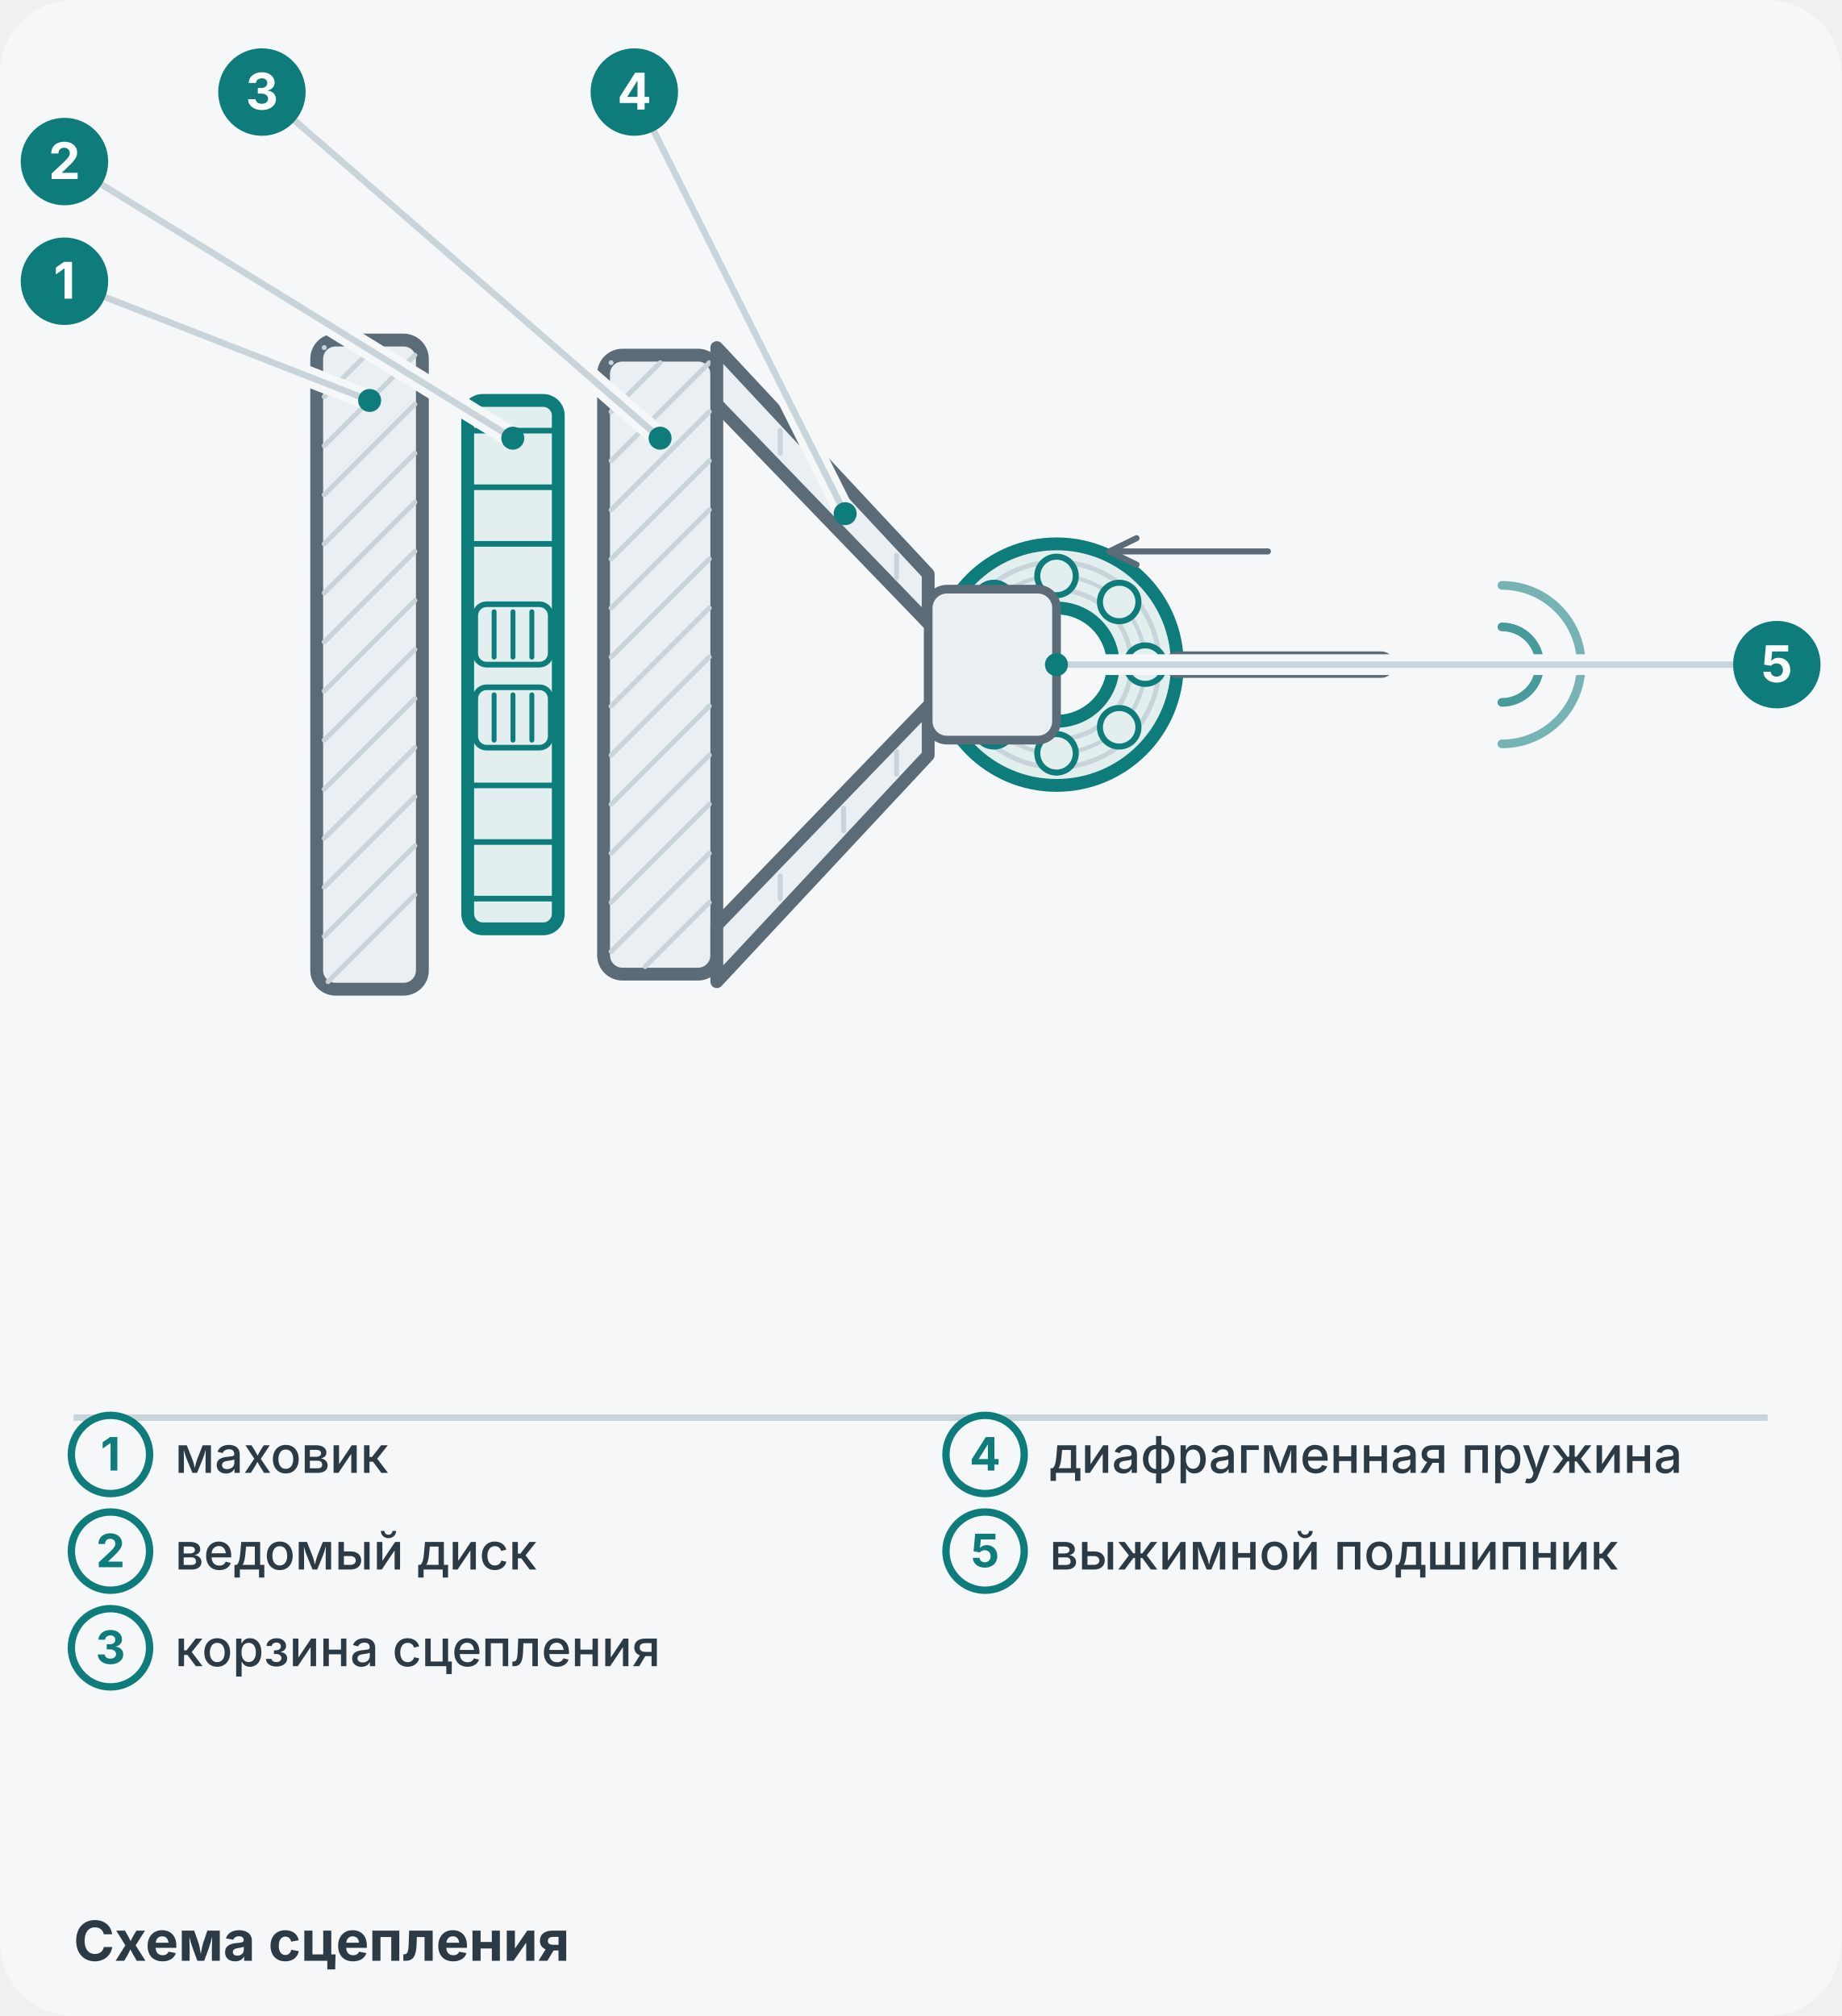
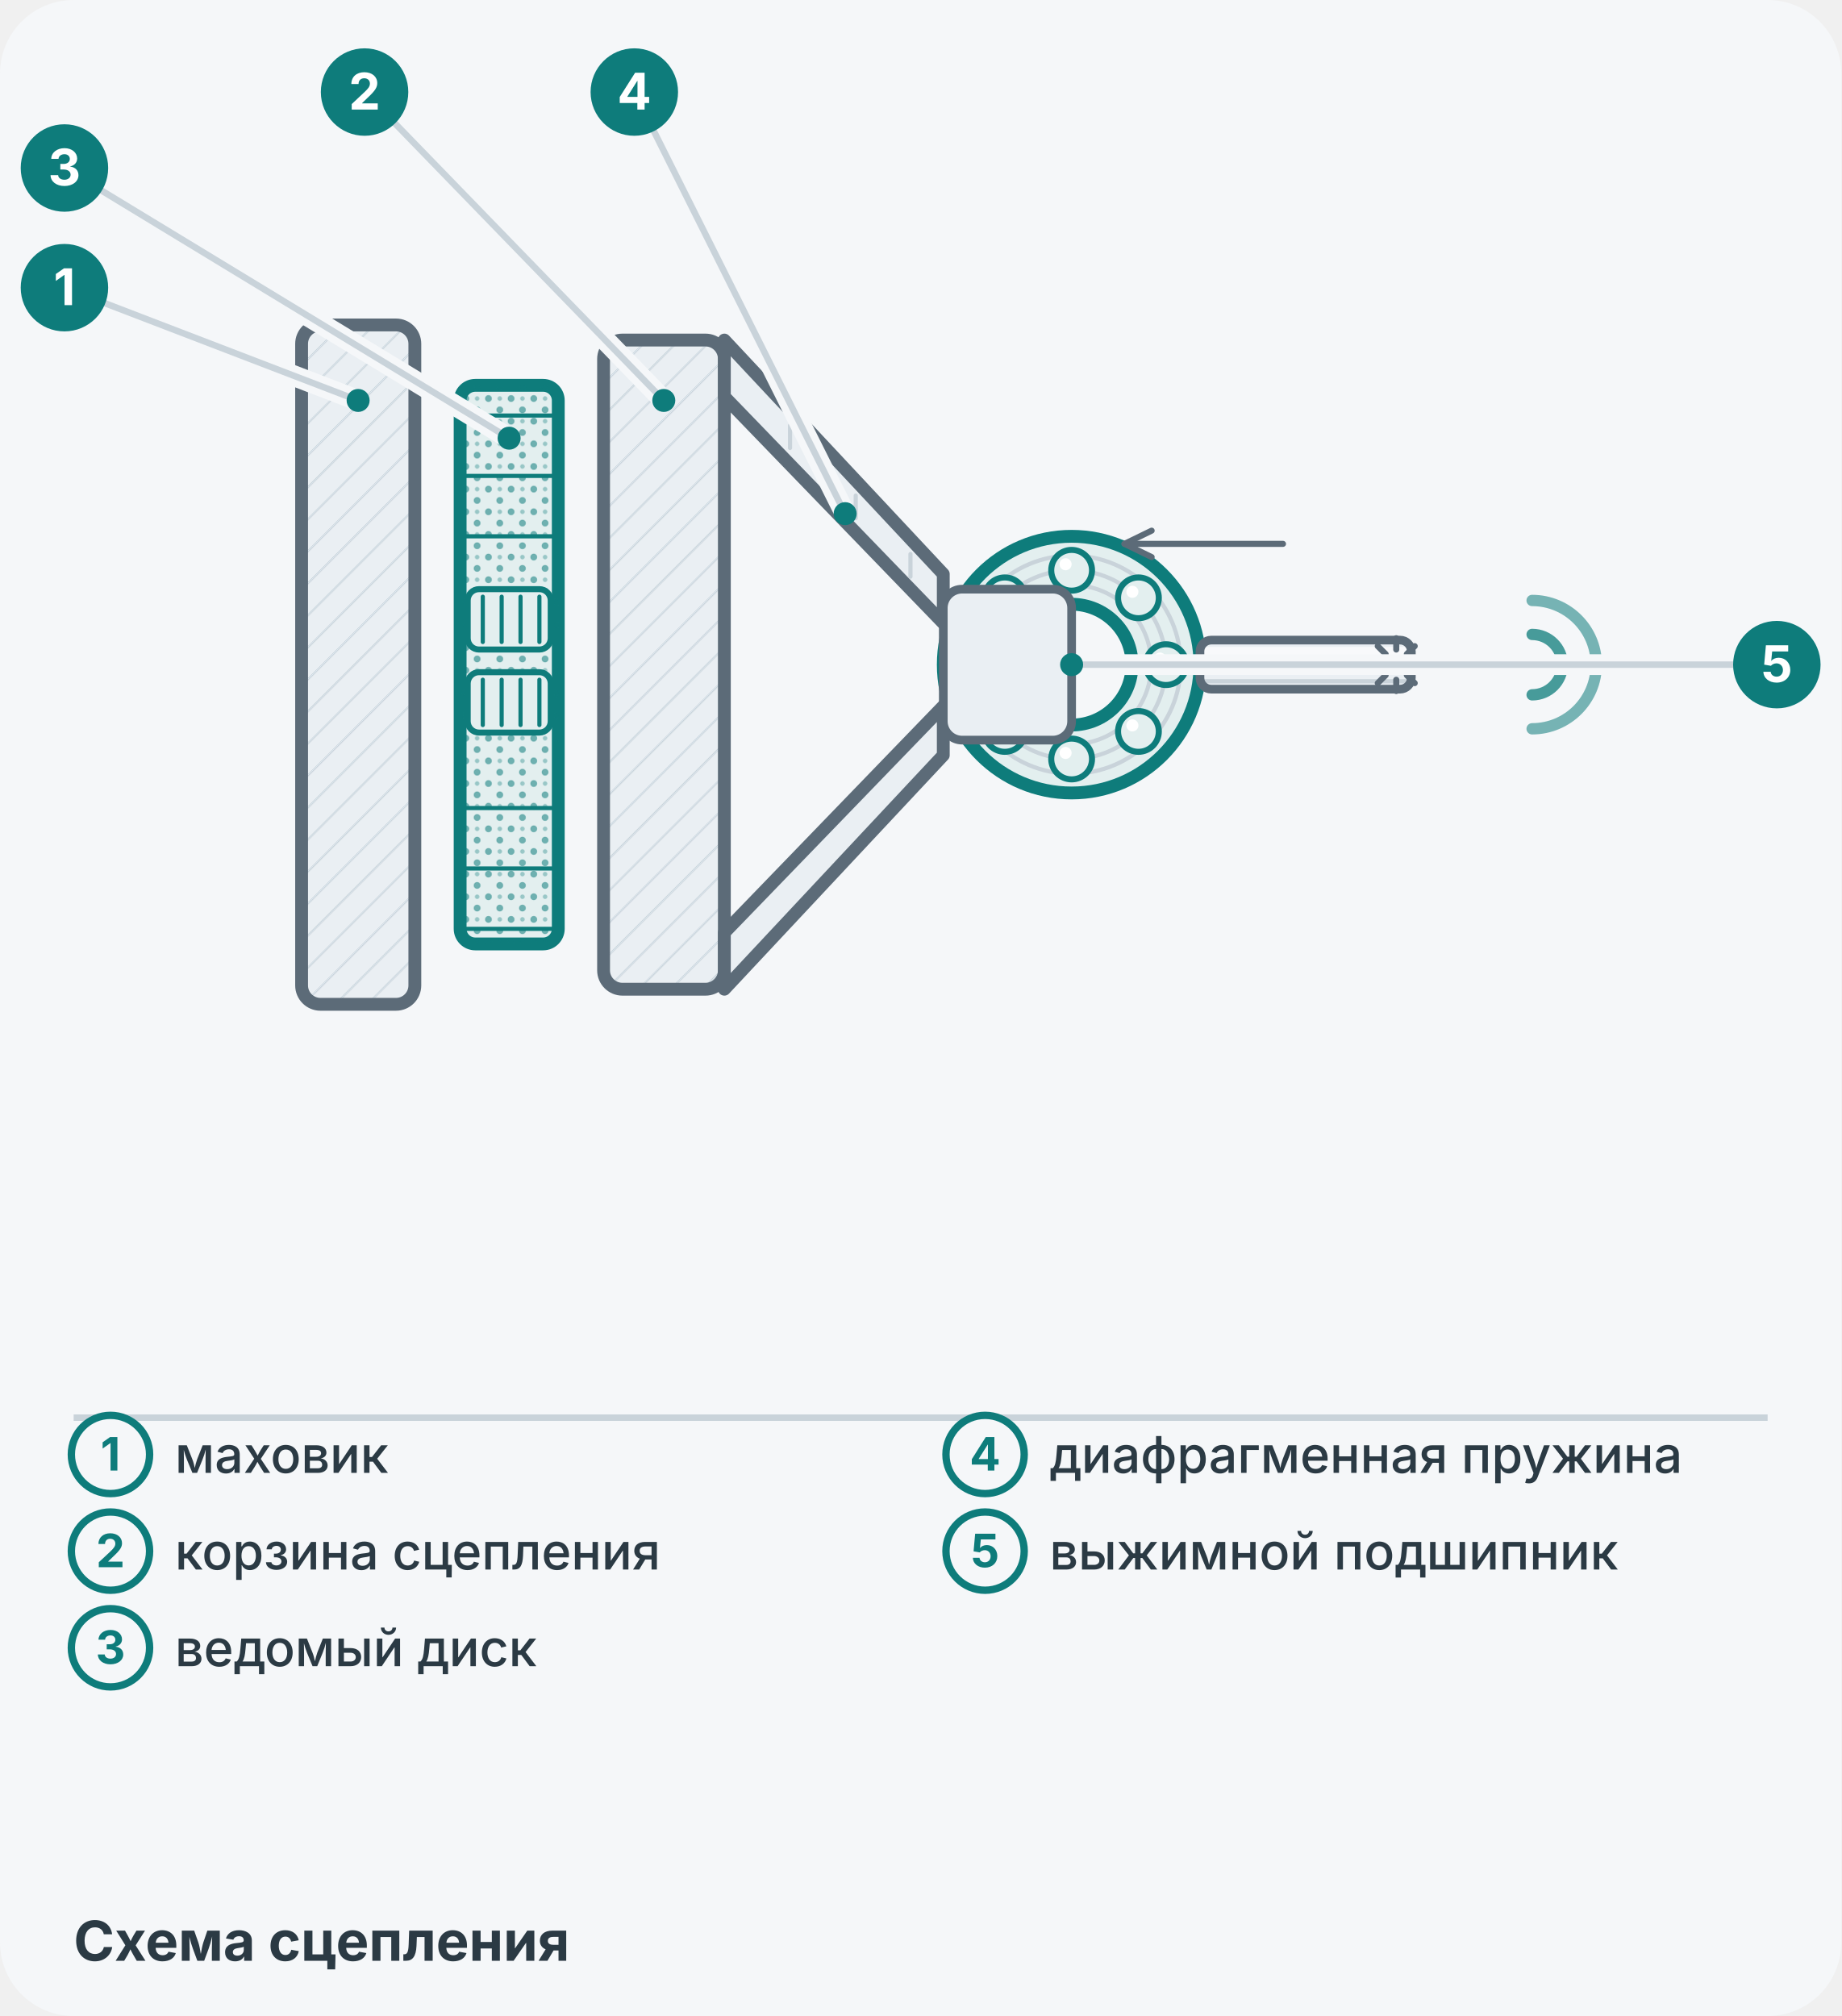
<svg xmlns="http://www.w3.org/2000/svg" viewBox="0 0 400 438" role="img" aria-label="Схема сцепления">
+   <defs>
+     <pattern id="mRub" width="7" height="7" patternUnits="userSpaceOnUse">
+       <path d="M0 7 L7 0 M-1 1 L1 -1 M6 8 L8 6" stroke="#C9D3DA" stroke-width="1" />
+       <path d="M0 0 L7 7 M-1 6 L1 8 M6 -1 L8 1" stroke="#C9D3DA" stroke-width="1" />
+     </pattern>
+     <pattern id="mCer" width="8" height="8" patternUnits="userSpaceOnUse">
+       <circle cx="2" cy="2" r="1.2" fill="#C9D3DA" />
+       <circle cx="6" cy="6" r="1.2" fill="#C9D3DA" />
+     </pattern>
+     <pattern id="mFric" width="6" height="6" patternUnits="userSpaceOnUse">
+       <circle cx="1.5" cy="1.5" r="0.9" fill="#0E7C7B" opacity="0.55" />
+       <circle cx="4.5" cy="4.5" r="0.9" fill="#0E7C7B" opacity="0.55" />
+       <circle cx="4.5" cy="1.5" r="0.6" fill="#0E7C7B" opacity="0.35" />
+     </pattern>
+     <pattern id="mMet" width="6" height="6" patternUnits="userSpaceOnUse" patternTransform="rotate(45)">
+       <path d="M0 0 V6" stroke="#C9D3DA" stroke-width="1" />
+     </pattern>
+   </defs>
  <rect width="400" height="438" rx="16" fill="#F5F7F9" />
  <g id="hl" />
  <g transform="translate(36,46) scale(0.82)">
    <g fill="none" stroke-linecap="round" stroke-linejoin="round">
-       <rect x="40.0" y="34.0" width="28.0" height="172.0" rx="5" stroke="#5C6B78" stroke-width="3.4" fill="#EAEFF3" />
-       <path d="M 42.0 36.0 L 42.0 36.0" stroke="#C9D3DA" stroke-width="1.3" />
-       <path d="M 55.0 36.0 L 42.0 49.0" stroke="#C9D3DA" stroke-width="1.3" />
-       <path d="M 66.0 38.0 L 42.0 62.0" stroke="#C9D3DA" stroke-width="1.3" />
-       <path d="M 66.0 51.0 L 42.0 75.0" stroke="#C9D3DA" stroke-width="1.3" />
-       <path d="M 66.0 64.0 L 42.0 88.0" stroke="#C9D3DA" stroke-width="1.3" />
-       <path d="M 66.0 77.0 L 42.0 101.0" stroke="#C9D3DA" stroke-width="1.3" />
-       <path d="M 66.0 90.0 L 42.0 114.0" stroke="#C9D3DA" stroke-width="1.3" />
-       <path d="M 66.0 103.0 L 42.0 127.0" stroke="#C9D3DA" stroke-width="1.3" />
-       <path d="M 66.0 116.0 L 42.0 140.0" stroke="#C9D3DA" stroke-width="1.3" />
-       <path d="M 66.0 129.0 L 42.0 153.0" stroke="#C9D3DA" stroke-width="1.3" />
-       <path d="M 66.0 142.0 L 42.0 166.0" stroke="#C9D3DA" stroke-width="1.3" />
-       <path d="M 66.0 155.0 L 42.0 179.0" stroke="#C9D3DA" stroke-width="1.3" />
-       <path d="M 66.0 168.0 L 42.0 192.0" stroke="#C9D3DA" stroke-width="1.3" />
-       <path d="M 66.0 181.0 L 43.0 204.0" stroke="#C9D3DA" stroke-width="1.3" />
-       <rect x="80.0" y="50.0" width="24.0" height="140.0" rx="4" stroke="#0E7C7B" stroke-width="3.4" fill="#E3EFEF" />
-       <path d="M 80.0 58.0 L 104.0 58.0" stroke="#0E7C7B" stroke-width="1.5" />
-       <path d="M 80.0 73.0 L 104.0 73.0" stroke="#0E7C7B" stroke-width="1.5" />
-       <path d="M 80.0 88.0 L 104.0 88.0" stroke="#0E7C7B" stroke-width="1.5" />
-       <path d="M 80.0 152.0 L 104.0 152.0" stroke="#0E7C7B" stroke-width="1.5" />
-       <path d="M 80.0 167.0 L 104.0 167.0" stroke="#0E7C7B" stroke-width="1.5" />
-       <path d="M 80.0 182.0 L 104.0 182.0" stroke="#0E7C7B" stroke-width="1.5" />
-       <rect x="82.0" y="104.0" width="20.0" height="16.0" rx="3" stroke="#0E7C7B" stroke-width="1.5" fill="#E3EFEF" />
-       <path d="M 87.0 106.0 L 87.0 118.0" stroke="#0E7C7B" stroke-width="1.3" />
-       <path d="M 92.0 106.0 L 92.0 118.0" stroke="#0E7C7B" stroke-width="1.3" />
-       <path d="M 97.0 106.0 L 97.0 118.0" stroke="#0E7C7B" stroke-width="1.3" />
-       <rect x="82.0" y="126.0" width="20.0" height="16.0" rx="3" stroke="#0E7C7B" stroke-width="1.5" fill="#E3EFEF" />
-       <path d="M 87.0 128.0 L 87.0 140.0" stroke="#0E7C7B" stroke-width="1.3" />
-       <path d="M 92.0 128.0 L 92.0 140.0" stroke="#0E7C7B" stroke-width="1.3" />
-       <path d="M 97.0 128.0 L 97.0 140.0" stroke="#0E7C7B" stroke-width="1.3" />
-       <rect x="116.0" y="38.0" width="30.0" height="164.0" rx="5" stroke="#5C6B78" stroke-width="3.4" fill="#EAEFF3" />
-       <path d="M 118.0 40.0 L 118.0 40.0" stroke="#C9D3DA" stroke-width="1.3" />
-       <path d="M 131.0 40.0 L 118.0 53.0" stroke="#C9D3DA" stroke-width="1.3" />
-       <path d="M 144.0 40.0 L 118.0 66.0" stroke="#C9D3DA" stroke-width="1.3" />
-       <path d="M 144.0 53.0 L 118.0 79.0" stroke="#C9D3DA" stroke-width="1.3" />
-       <path d="M 144.0 66.0 L 118.0 92.0" stroke="#C9D3DA" stroke-width="1.3" />
-       <path d="M 144.0 79.0 L 118.0 105.0" stroke="#C9D3DA" stroke-width="1.3" />
-       <path d="M 144.0 92.0 L 118.0 118.0" stroke="#C9D3DA" stroke-width="1.3" />
-       <path d="M 144.0 105.0 L 118.0 131.0" stroke="#C9D3DA" stroke-width="1.3" />
-       <path d="M 144.0 118.0 L 118.0 144.0" stroke="#C9D3DA" stroke-width="1.3" />
-       <path d="M 144.0 131.0 L 118.0 157.0" stroke="#C9D3DA" stroke-width="1.3" />
-       <path d="M 144.0 144.0 L 118.0 170.0" stroke="#C9D3DA" stroke-width="1.3" />
-       <path d="M 144.0 157.0 L 118.0 183.0" stroke="#C9D3DA" stroke-width="1.3" />
-       <path d="M 144.0 170.0 L 118.0 196.0" stroke="#C9D3DA" stroke-width="1.3" />
-       <path d="M 144.0 183.0 L 127.0 200.0" stroke="#C9D3DA" stroke-width="1.3" />
-       <path d="M 146.0 36.0 L 202.0 96.0 L 202.0 109.0 L 146.0 51.0 Z" stroke="#5C6B78" stroke-width="3.4" fill="#EAEFF3" />
-       <path d="M 146.0 204.0 L 202.0 144.0 L 202.0 131.0 L 146.0 189.0 Z" stroke="#5C6B78" stroke-width="3.4" fill="#EAEFF3" />
-       <path d="M 162.8 58.0 L 162.8 64.0" stroke="#C9D3DA" stroke-width="1.3" />
-       <path d="M 162.8 182.0 L 162.8 176.0" stroke="#C9D3DA" stroke-width="1.3" />
-       <path d="M 179.6 76.0 L 179.6 82.0" stroke="#C9D3DA" stroke-width="1.3" />
-       <path d="M 179.6 164.0 L 179.6 158.0" stroke="#C9D3DA" stroke-width="1.3" />
-       <path d="M 193.6 91.0 L 193.6 97.0" stroke="#C9D3DA" stroke-width="1.3" />
-       <path d="M 193.6 149.0 L 193.6 143.0" stroke="#C9D3DA" stroke-width="1.3" />
-       <path d="M 204.0 120.0 A 32.0 32.0 0 1 0 268.0 120.0 A 32.0 32.0 0 1 0 204.0 120.0 Z M 221.0 120.0 A 15.0 15.0 0 1 0 251.0 120.0 A 15.0 15.0 0 1 0 221.0 120.0 Z" fill="#E3EFEF" fill-rule="evenodd" stroke="none" />
-       <circle cx="236.0" cy="120.0" r="32.0" stroke="#0E7C7B" stroke-width="3.4" fill="none" />
-       <circle cx="236.0" cy="120.0" r="27.2" stroke="#C9D3DA" stroke-width="1.3" fill="none" />
-       <circle cx="236.0" cy="120.0" r="15.0" stroke="#0E7C7B" stroke-width="3.4" fill="none" />
-       <circle cx="236.0" cy="120.0" r="19.8" stroke="#C9D3DA" stroke-width="1.3" fill="none" />
-       <circle cx="236.0" cy="120.0" r="23.5" stroke="#C9D3DA" stroke-width="1.1" fill="none" />
-       <circle cx="259.5" cy="120.0" r="5.1" stroke="#0E7C7B" stroke-width="1.6" fill="#E3EFEF" />
-       <circle cx="252.6" cy="136.6" r="5.1" stroke="#0E7C7B" stroke-width="1.6" fill="#E3EFEF" />
-       <circle cx="236.0" cy="143.5" r="5.1" stroke="#0E7C7B" stroke-width="1.6" fill="#E3EFEF" />
-       <circle cx="219.4" cy="136.6" r="5.1" stroke="#0E7C7B" stroke-width="1.6" fill="#E3EFEF" />
-       <circle cx="212.5" cy="120.0" r="5.1" stroke="#0E7C7B" stroke-width="1.6" fill="#E3EFEF" />
-       <circle cx="219.4" cy="103.4" r="5.1" stroke="#0E7C7B" stroke-width="1.6" fill="#E3EFEF" />
-       <circle cx="236.0" cy="96.5" r="5.1" stroke="#0E7C7B" stroke-width="1.6" fill="#E3EFEF" />
-       <circle cx="252.6" cy="103.4" r="5.1" stroke="#0E7C7B" stroke-width="1.6" fill="#E3EFEF" />
-       <rect x="202.0" y="100.0" width="34.0" height="40.0" rx="5" stroke="#5C6B78" stroke-width="2.3" fill="#EAEFF3" />
-       <path d="M 268.0 120.0 L 322.0 120.0" stroke="#5C6B78" stroke-width="7.0" />
-       <path d="M 292.0 90.0 L 250.0 90.0" stroke="#5C6B78" stroke-width="1.6" />
-       <path d="M 257.2 86.5 L 250.0 90.0 L 257.2 93.5" stroke="#5C6B78" stroke-width="1.6" fill="none" />
-       <path d="M 354 110 A 10 10 0 0 1 354 130" stroke="#0E7C7B" stroke-width="2.3" opacity="0.75" />
-       <path d="M 354 99 A 21 21 0 0 1 354 141" stroke="#0E7C7B" stroke-width="2.3" opacity="0.55" />
+       <rect x="36.0" y="30.0" width="30.0" height="180.0" rx="5" stroke="none" stroke-width="0" fill="#EAEFF3" />
+       <rect x="36.0" y="30.0" width="30.0" height="180.0" rx="5" stroke="none" stroke-width="0" fill="url(#mMet)" />
+       <rect x="36.0" y="30.0" width="30.0" height="180.0" rx="5" stroke="#5C6B78" stroke-width="3.4" fill="none" />
+       <rect x="78.0" y="46.0" width="26.0" height="148.0" rx="4" stroke="#0E7C7B" stroke-width="3.4" fill="#E3EFEF" />
+       <rect x="78.0" y="46.0" width="26.0" height="148.0" rx="4" stroke="none" stroke-width="0" fill="url(#mFric)" />
+       <path d="M 78.0 54.0 L 104.0 54.0" stroke="#0E7C7B" stroke-width="1.1" />
+       <path d="M 78.0 70.0 L 104.0 70.0" stroke="#0E7C7B" stroke-width="1.1" />
+       <path d="M 78.0 86.0 L 104.0 86.0" stroke="#0E7C7B" stroke-width="1.1" />
+       <path d="M 78.0 158.0 L 104.0 158.0" stroke="#0E7C7B" stroke-width="1.1" />
+       <path d="M 78.0 174.0 L 104.0 174.0" stroke="#0E7C7B" stroke-width="1.1" />
+       <path d="M 78.0 190.0 L 104.0 190.0" stroke="#0E7C7B" stroke-width="1.1" />
+       <rect x="80.0" y="100.0" width="22.0" height="16.0" rx="3" stroke="#0E7C7B" stroke-width="1.6" fill="#E3EFEF" />
+       <path d="M 84.0 102.0 L 84.0 114.0" stroke="#0E7C7B" stroke-width="1.1" />
+       <path d="M 89.0 102.0 L 89.0 114.0" stroke="#0E7C7B" stroke-width="1.1" />
+       <path d="M 94.0 102.0 L 94.0 114.0" stroke="#0E7C7B" stroke-width="1.1" />
+       <path d="M 99.0 102.0 L 99.0 114.0" stroke="#0E7C7B" stroke-width="1.1" />
+       <rect x="80.0" y="122.0" width="22.0" height="16.0" rx="3" stroke="#0E7C7B" stroke-width="1.6" fill="#E3EFEF" />
+       <path d="M 84.0 124.0 L 84.0 136.0" stroke="#0E7C7B" stroke-width="1.1" />
+       <path d="M 89.0 124.0 L 89.0 136.0" stroke="#0E7C7B" stroke-width="1.1" />
+       <path d="M 94.0 124.0 L 94.0 136.0" stroke="#0E7C7B" stroke-width="1.1" />
+       <path d="M 99.0 124.0 L 99.0 136.0" stroke="#0E7C7B" stroke-width="1.1" />
+       <rect x="116.0" y="34.0" width="32.0" height="172.0" rx="5" stroke="none" stroke-width="0" fill="#EAEFF3" />
+       <rect x="116.0" y="34.0" width="32.0" height="172.0" rx="5" stroke="none" stroke-width="0" fill="url(#mMet)" />
+       <rect x="116.0" y="34.0" width="32.0" height="172.0" rx="5" stroke="#5C6B78" stroke-width="3.4" fill="none" />
+       <path d="M 148.0 34.0 L 206.0 96.0 L 206.0 109.0 L 148.0 49.0 Z" stroke="#5C6B78" stroke-width="3.4" fill="#EAEFF3" />
+       <path d="M 148.0 206.0 L 206.0 144.0 L 206.0 131.0 L 148.0 191.0 Z" stroke="#5C6B78" stroke-width="3.4" fill="#EAEFF3" />
+       <path d="M 165.4 56.6 L 165.4 62.6" stroke="#C9D3DA" stroke-width="1.1" />
+       <path d="M 182.8 75.2 L 182.8 81.2" stroke="#C9D3DA" stroke-width="1.1" />
+       <path d="M 197.3 90.7 L 197.3 96.7" stroke="#C9D3DA" stroke-width="1.1" />
+       <path d="M 206.0 120.0 A 34.0 34.0 0 1 0 274.0 120.0 A 34.0 34.0 0 1 0 206.0 120.0 Z M 224.0 120.0 A 16.0 16.0 0 1 0 256.0 120.0 A 16.0 16.0 0 1 0 224.0 120.0 Z" fill="#E3EFEF" fill-rule="evenodd" stroke="none" />
+       <circle cx="240.0" cy="120.0" r="34.0" stroke="#0E7C7B" stroke-width="3.4" fill="none" />
+       <circle cx="240.0" cy="120.0" r="28.9" stroke="#C9D3DA" stroke-width="1.1" fill="none" />
+       <circle cx="240.0" cy="120.0" r="16.0" stroke="#0E7C7B" stroke-width="3.4" fill="none" />
+       <circle cx="240.0" cy="120.0" r="21.1" stroke="#C9D3DA" stroke-width="1.1" fill="none" />
+       <circle cx="240.0" cy="120.0" r="25.0" stroke="#C9D3DA" stroke-width="1.1" fill="none" />
+       <circle cx="265.0" cy="120.0" r="5.4" stroke="#0E7C7B" stroke-width="1.6" fill="#E3EFEF" />
+       <circle cx="263.4" cy="118.4" r="1.6" stroke="none" stroke-width="0" fill="#FFFFFF" />
+       <circle cx="257.7" cy="137.7" r="5.4" stroke="#0E7C7B" stroke-width="1.6" fill="#E3EFEF" />
+       <circle cx="256.1" cy="136.1" r="1.6" stroke="none" stroke-width="0" fill="#FFFFFF" />
+       <circle cx="240.0" cy="145.0" r="5.4" stroke="#0E7C7B" stroke-width="1.6" fill="#E3EFEF" />
+       <circle cx="238.4" cy="143.4" r="1.6" stroke="none" stroke-width="0" fill="#FFFFFF" />
+       <circle cx="222.3" cy="137.7" r="5.4" stroke="#0E7C7B" stroke-width="1.6" fill="#E3EFEF" />
+       <circle cx="220.7" cy="136.1" r="1.6" stroke="none" stroke-width="0" fill="#FFFFFF" />
+       <circle cx="215.0" cy="120.0" r="5.4" stroke="#0E7C7B" stroke-width="1.6" fill="#E3EFEF" />
+       <circle cx="213.4" cy="118.4" r="1.6" stroke="none" stroke-width="0" fill="#FFFFFF" />
+       <circle cx="222.3" cy="102.3" r="5.4" stroke="#0E7C7B" stroke-width="1.6" fill="#E3EFEF" />
+       <circle cx="220.7" cy="100.7" r="1.6" stroke="none" stroke-width="0" fill="#FFFFFF" />
+       <circle cx="240.0" cy="95.0" r="5.4" stroke="#0E7C7B" stroke-width="1.6" fill="#E3EFEF" />
+       <circle cx="238.4" cy="93.4" r="1.6" stroke="none" stroke-width="0" fill="#FFFFFF" />
+       <circle cx="257.7" cy="102.3" r="5.4" stroke="#0E7C7B" stroke-width="1.6" fill="#E3EFEF" />
+       <circle cx="256.1" cy="100.7" r="1.6" stroke="none" stroke-width="0" fill="#FFFFFF" />
+       <rect x="206.0" y="100.0" width="34.0" height="40.0" rx="5" stroke="#5C6B78" stroke-width="2.3" fill="#EAEFF3" />
+       <rect x="274.0" y="113.5" width="56.0" height="13.0" rx="3" stroke="none" stroke-width="0" fill="#EAEFF3" />
+       <rect x="274.0" y="115.3" width="56.0" height="2.9" fill="#FFFFFF" opacity="0.65" />
+       <path d="M 274.0 124.4 L 330.0 124.4" stroke="#C9D3DA" stroke-width="1.1" />
+       <rect x="274.0" y="113.5" width="56.0" height="13.0" rx="3" stroke="#5C6B78" stroke-width="2.3" fill="none" />
+       <path d="M 330.0 120.0 L 333.0 120.0" stroke="#5C6B78" stroke-width="1.6" />
+       <path d="M 328.8 122.8 L 330.9 124.9" stroke="#5C6B78" stroke-width="1.6" />
+       <path d="M 326.0 124.0 L 326.0 127.0" stroke="#5C6B78" stroke-width="1.6" />
+       <path d="M 323.2 122.8 L 321.1 124.9" stroke="#5C6B78" stroke-width="1.6" />
+       <path d="M 322.0 120.0 L 319.0 120.0" stroke="#5C6B78" stroke-width="1.6" />
+       <path d="M 323.2 117.2 L 321.1 115.1" stroke="#5C6B78" stroke-width="1.6" />
+       <path d="M 326.0 116.0 L 326.0 113.0" stroke="#5C6B78" stroke-width="1.6" />
+       <path d="M 328.8 117.2 L 330.9 115.1" stroke="#5C6B78" stroke-width="1.6" />
+       <path d="M 296.0 88.0 L 254.0 88.0" stroke="#5C6B78" stroke-width="1.6" />
+       <path d="M 261.2 84.5 L 254.0 88.0 L 261.2 91.5" stroke="#5C6B78" stroke-width="1.6" fill="none" />
+       <path d="M 362 112 A 8 8 0 0 1 362 128" stroke="#0E7C7B" stroke-width="3" opacity="0.75" />
+       <path d="M 362 103 A 17 17 0 0 1 362 137" stroke="#0E7C7B" stroke-width="3" opacity="0.55" />
    </g>
  </g>
  <g fill="none" stroke-linecap="round" stroke-linejoin="round">
-     <path d="M 80.3 87.0 L 14.0 61.1" stroke="#F5F7F9" stroke-width="4.5" fill="none" />
-     <path d="M 80.3 87.0 L 14.0 61.1" stroke="#C9D3DA" stroke-width="1.4" fill="none" />
-     <circle cx="80.3" cy="87.0" r="2.5" fill="#0E7C7B" />
-     <circle cx="14.0" cy="61.1" r="9.5" fill="#0E7C7B" />
-     <text x="14.0" y="64.9" font-family="Manrope, Inter, system-ui, -apple-system, Segoe UI, sans-serif" font-size="11" font-weight="700" fill="#FFFFFF" text-anchor="middle">1</text>
-     <path d="M 111.4 95.2 L 14.0 35.1" stroke="#F5F7F9" stroke-width="4.5" fill="none" />
-     <path d="M 111.4 95.2 L 14.0 35.1" stroke="#C9D3DA" stroke-width="1.4" fill="none" />
-     <circle cx="111.4" cy="95.2" r="2.5" fill="#0E7C7B" />
-     <circle cx="14.0" cy="35.1" r="9.5" fill="#0E7C7B" />
-     <text x="14.0" y="38.9" font-family="Manrope, Inter, system-ui, -apple-system, Segoe UI, sans-serif" font-size="11" font-weight="700" fill="#FFFFFF" text-anchor="middle">2</text>
-     <path d="M 143.4 95.2 L 56.9 20.0" stroke="#F5F7F9" stroke-width="4.5" fill="none" />
-     <path d="M 143.4 95.2 L 56.9 20.0" stroke="#C9D3DA" stroke-width="1.4" fill="none" />
-     <circle cx="143.4" cy="95.2" r="2.5" fill="#0E7C7B" />
-     <circle cx="56.9" cy="20.0" r="9.5" fill="#0E7C7B" />
-     <text x="56.9" y="23.8" font-family="Manrope, Inter, system-ui, -apple-system, Segoe UI, sans-serif" font-size="11" font-weight="700" fill="#FFFFFF" text-anchor="middle">3</text>
+     <path d="M 77.8 87.0 L 14.0 62.5" stroke="#F5F7F9" stroke-width="4.5" fill="none" />
+     <path d="M 77.8 87.0 L 14.0 62.5" stroke="#C9D3DA" stroke-width="1.4" fill="none" />
+     <circle cx="77.8" cy="87.0" r="2.5" fill="#0E7C7B" />
+     <circle cx="14.0" cy="62.5" r="9.5" fill="#0E7C7B" />
+     <text x="14.0" y="66.3" font-family="Manrope, Inter, system-ui, -apple-system, Segoe UI, sans-serif" font-size="11" font-weight="700" fill="#FFFFFF" text-anchor="middle">1</text>
+     <path d="M 144.2 87.0 L 79.2 20.0" stroke="#F5F7F9" stroke-width="4.5" fill="none" />
+     <path d="M 144.2 87.0 L 79.2 20.0" stroke="#C9D3DA" stroke-width="1.4" fill="none" />
+     <circle cx="144.2" cy="87.0" r="2.5" fill="#0E7C7B" />
+     <circle cx="79.2" cy="20.0" r="9.5" fill="#0E7C7B" />
+     <text x="79.2" y="23.8" font-family="Manrope, Inter, system-ui, -apple-system, Segoe UI, sans-serif" font-size="11" font-weight="700" fill="#FFFFFF" text-anchor="middle">2</text>
+     <path d="M 110.6 95.2 L 14.0 36.5" stroke="#F5F7F9" stroke-width="4.5" fill="none" />
+     <path d="M 110.6 95.2 L 14.0 36.5" stroke="#C9D3DA" stroke-width="1.4" fill="none" />
+     <circle cx="110.6" cy="95.2" r="2.5" fill="#0E7C7B" />
+     <circle cx="14.0" cy="36.5" r="9.5" fill="#0E7C7B" />
+     <text x="14.0" y="40.3" font-family="Manrope, Inter, system-ui, -apple-system, Segoe UI, sans-serif" font-size="11" font-weight="700" fill="#FFFFFF" text-anchor="middle">3</text>
    <path d="M 183.6 111.6 L 137.8 20.0" stroke="#F5F7F9" stroke-width="4.5" fill="none" />
    <path d="M 183.6 111.6 L 137.8 20.0" stroke="#C9D3DA" stroke-width="1.4" fill="none" />
    <circle cx="183.6" cy="111.6" r="2.5" fill="#0E7C7B" />
    <circle cx="137.8" cy="20.0" r="9.5" fill="#0E7C7B" />
    <text x="137.8" y="23.8" font-family="Manrope, Inter, system-ui, -apple-system, Segoe UI, sans-serif" font-size="11" font-weight="700" fill="#FFFFFF" text-anchor="middle">4</text>
-     <path d="M 229.5 144.4 L 386.0 144.4" stroke="#F5F7F9" stroke-width="4.5" fill="none" />
-     <path d="M 229.5 144.4 L 386.0 144.4" stroke="#C9D3DA" stroke-width="1.4" fill="none" />
-     <circle cx="229.5" cy="144.4" r="2.5" fill="#0E7C7B" />
+     <path d="M 232.8 144.4 L 386.0 144.4" stroke="#F5F7F9" stroke-width="4.5" fill="none" />
+     <path d="M 232.8 144.4 L 386.0 144.4" stroke="#C9D3DA" stroke-width="1.4" fill="none" />
+     <circle cx="232.8" cy="144.4" r="2.5" fill="#0E7C7B" />
    <circle cx="386.0" cy="144.4" r="9.5" fill="#0E7C7B" />
    <text x="386.0" y="148.2" font-family="Manrope, Inter, system-ui, -apple-system, Segoe UI, sans-serif" font-size="11" font-weight="700" fill="#FFFFFF" text-anchor="middle">5</text>
  </g>
  <path d="M 16 308 L 384 308" stroke="#C9D3DA" stroke-width="1.4" fill="none" />
  <g>
    <circle cx="24" cy="316" r="8.5" fill="#F5F7F9" stroke="#0E7C7B" stroke-width="1.6" />
    <text x="24.0" y="319.5" font-family="Manrope, Inter, system-ui, -apple-system, Segoe UI, sans-serif" font-size="10" font-weight="700" fill="#0E7C7B" text-anchor="middle">1</text>
    <text x="38.0" y="320.0" font-family="Manrope, Inter, system-ui, -apple-system, Segoe UI, sans-serif" font-size="11" font-weight="500" fill="#2B3A44" text-anchor="start">маховик</text>
    <circle cx="24" cy="337" r="8.5" fill="#F5F7F9" stroke="#0E7C7B" stroke-width="1.6" />
    <text x="24.0" y="340.5" font-family="Manrope, Inter, system-ui, -apple-system, Segoe UI, sans-serif" font-size="10" font-weight="700" fill="#0E7C7B" text-anchor="middle">2</text>
-     <text x="38.0" y="341.0" font-family="Manrope, Inter, system-ui, -apple-system, Segoe UI, sans-serif" font-size="11" font-weight="500" fill="#2B3A44" text-anchor="start">ведомый диск</text>
+     <text x="38.0" y="341.0" font-family="Manrope, Inter, system-ui, -apple-system, Segoe UI, sans-serif" font-size="11" font-weight="500" fill="#2B3A44" text-anchor="start">корзина сцепления</text>
    <circle cx="24" cy="358" r="8.5" fill="#F5F7F9" stroke="#0E7C7B" stroke-width="1.6" />
    <text x="24.0" y="361.5" font-family="Manrope, Inter, system-ui, -apple-system, Segoe UI, sans-serif" font-size="10" font-weight="700" fill="#0E7C7B" text-anchor="middle">3</text>
-     <text x="38.0" y="362.0" font-family="Manrope, Inter, system-ui, -apple-system, Segoe UI, sans-serif" font-size="11" font-weight="500" fill="#2B3A44" text-anchor="start">корзина сцепления</text>
+     <text x="38.0" y="362.0" font-family="Manrope, Inter, system-ui, -apple-system, Segoe UI, sans-serif" font-size="11" font-weight="500" fill="#2B3A44" text-anchor="start">ведомый диск</text>
    <circle cx="214" cy="316" r="8.5" fill="#F5F7F9" stroke="#0E7C7B" stroke-width="1.6" />
    <text x="214.0" y="319.5" font-family="Manrope, Inter, system-ui, -apple-system, Segoe UI, sans-serif" font-size="10" font-weight="700" fill="#0E7C7B" text-anchor="middle">4</text>
    <text x="228.0" y="320.0" font-family="Manrope, Inter, system-ui, -apple-system, Segoe UI, sans-serif" font-size="11" font-weight="500" fill="#2B3A44" text-anchor="start">диафрагменная пружина</text>
    <circle cx="214" cy="337" r="8.5" fill="#F5F7F9" stroke="#0E7C7B" stroke-width="1.6" />
    <text x="214.0" y="340.5" font-family="Manrope, Inter, system-ui, -apple-system, Segoe UI, sans-serif" font-size="10" font-weight="700" fill="#0E7C7B" text-anchor="middle">5</text>
    <text x="228.0" y="341.0" font-family="Manrope, Inter, system-ui, -apple-system, Segoe UI, sans-serif" font-size="11" font-weight="500" fill="#2B3A44" text-anchor="start">выжимной подшипник</text>
  </g>
  <text x="16.0" y="426.0" font-family="Manrope, Inter, system-ui, -apple-system, Segoe UI, sans-serif" font-size="12" font-weight="700" fill="#2B3A44" text-anchor="start">Схема сцепления</text>
</svg>
